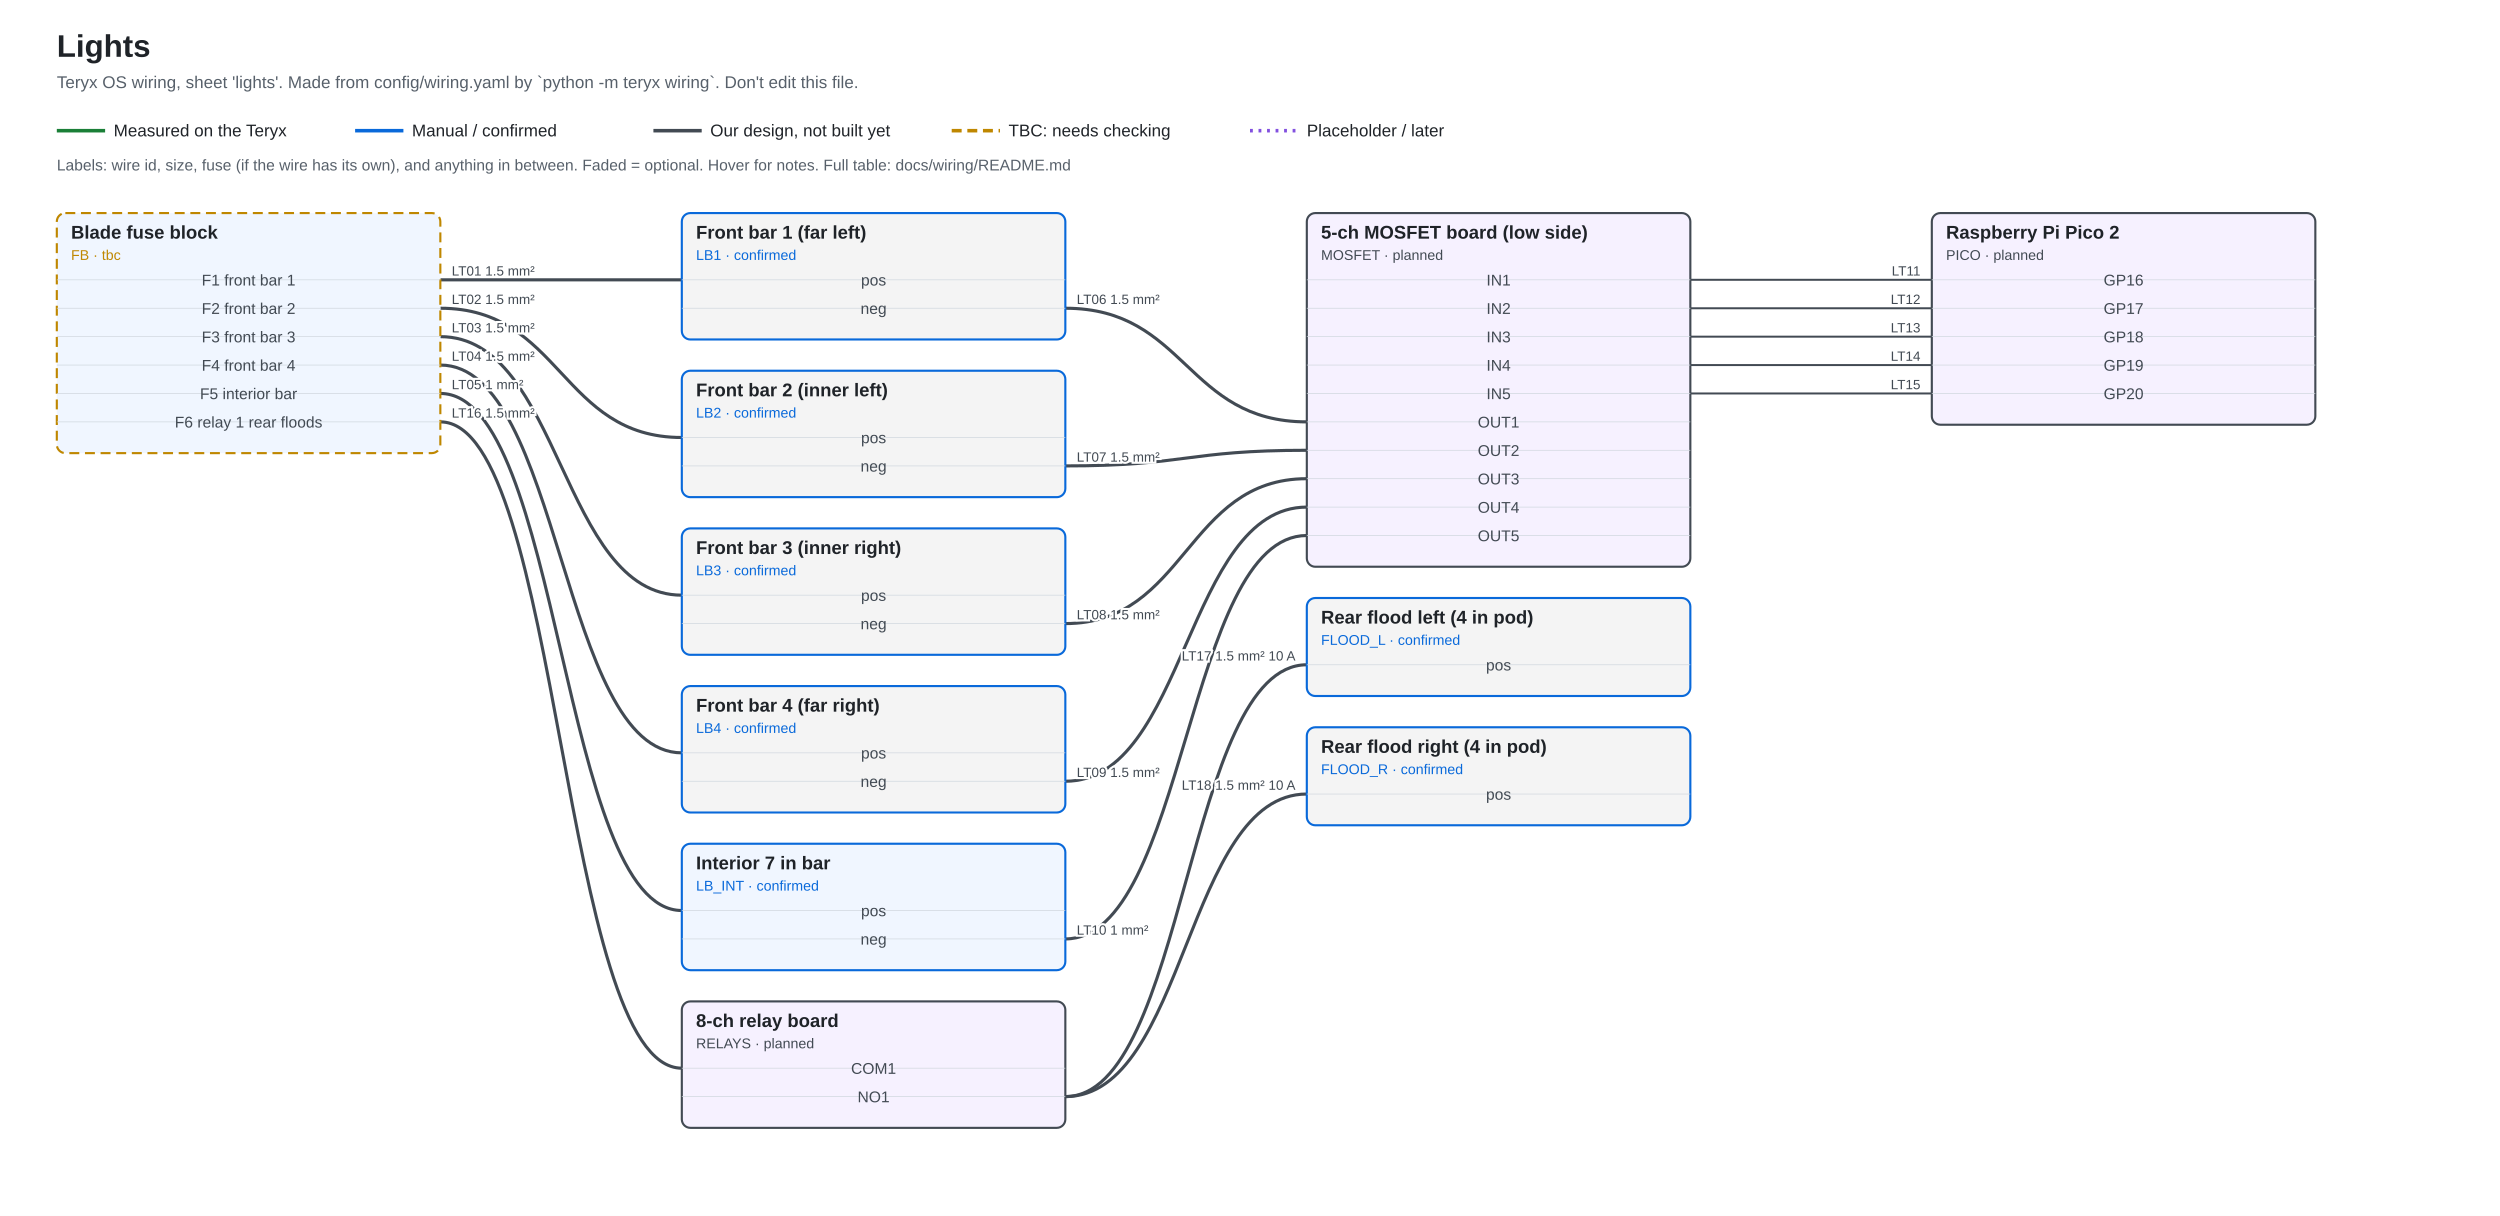
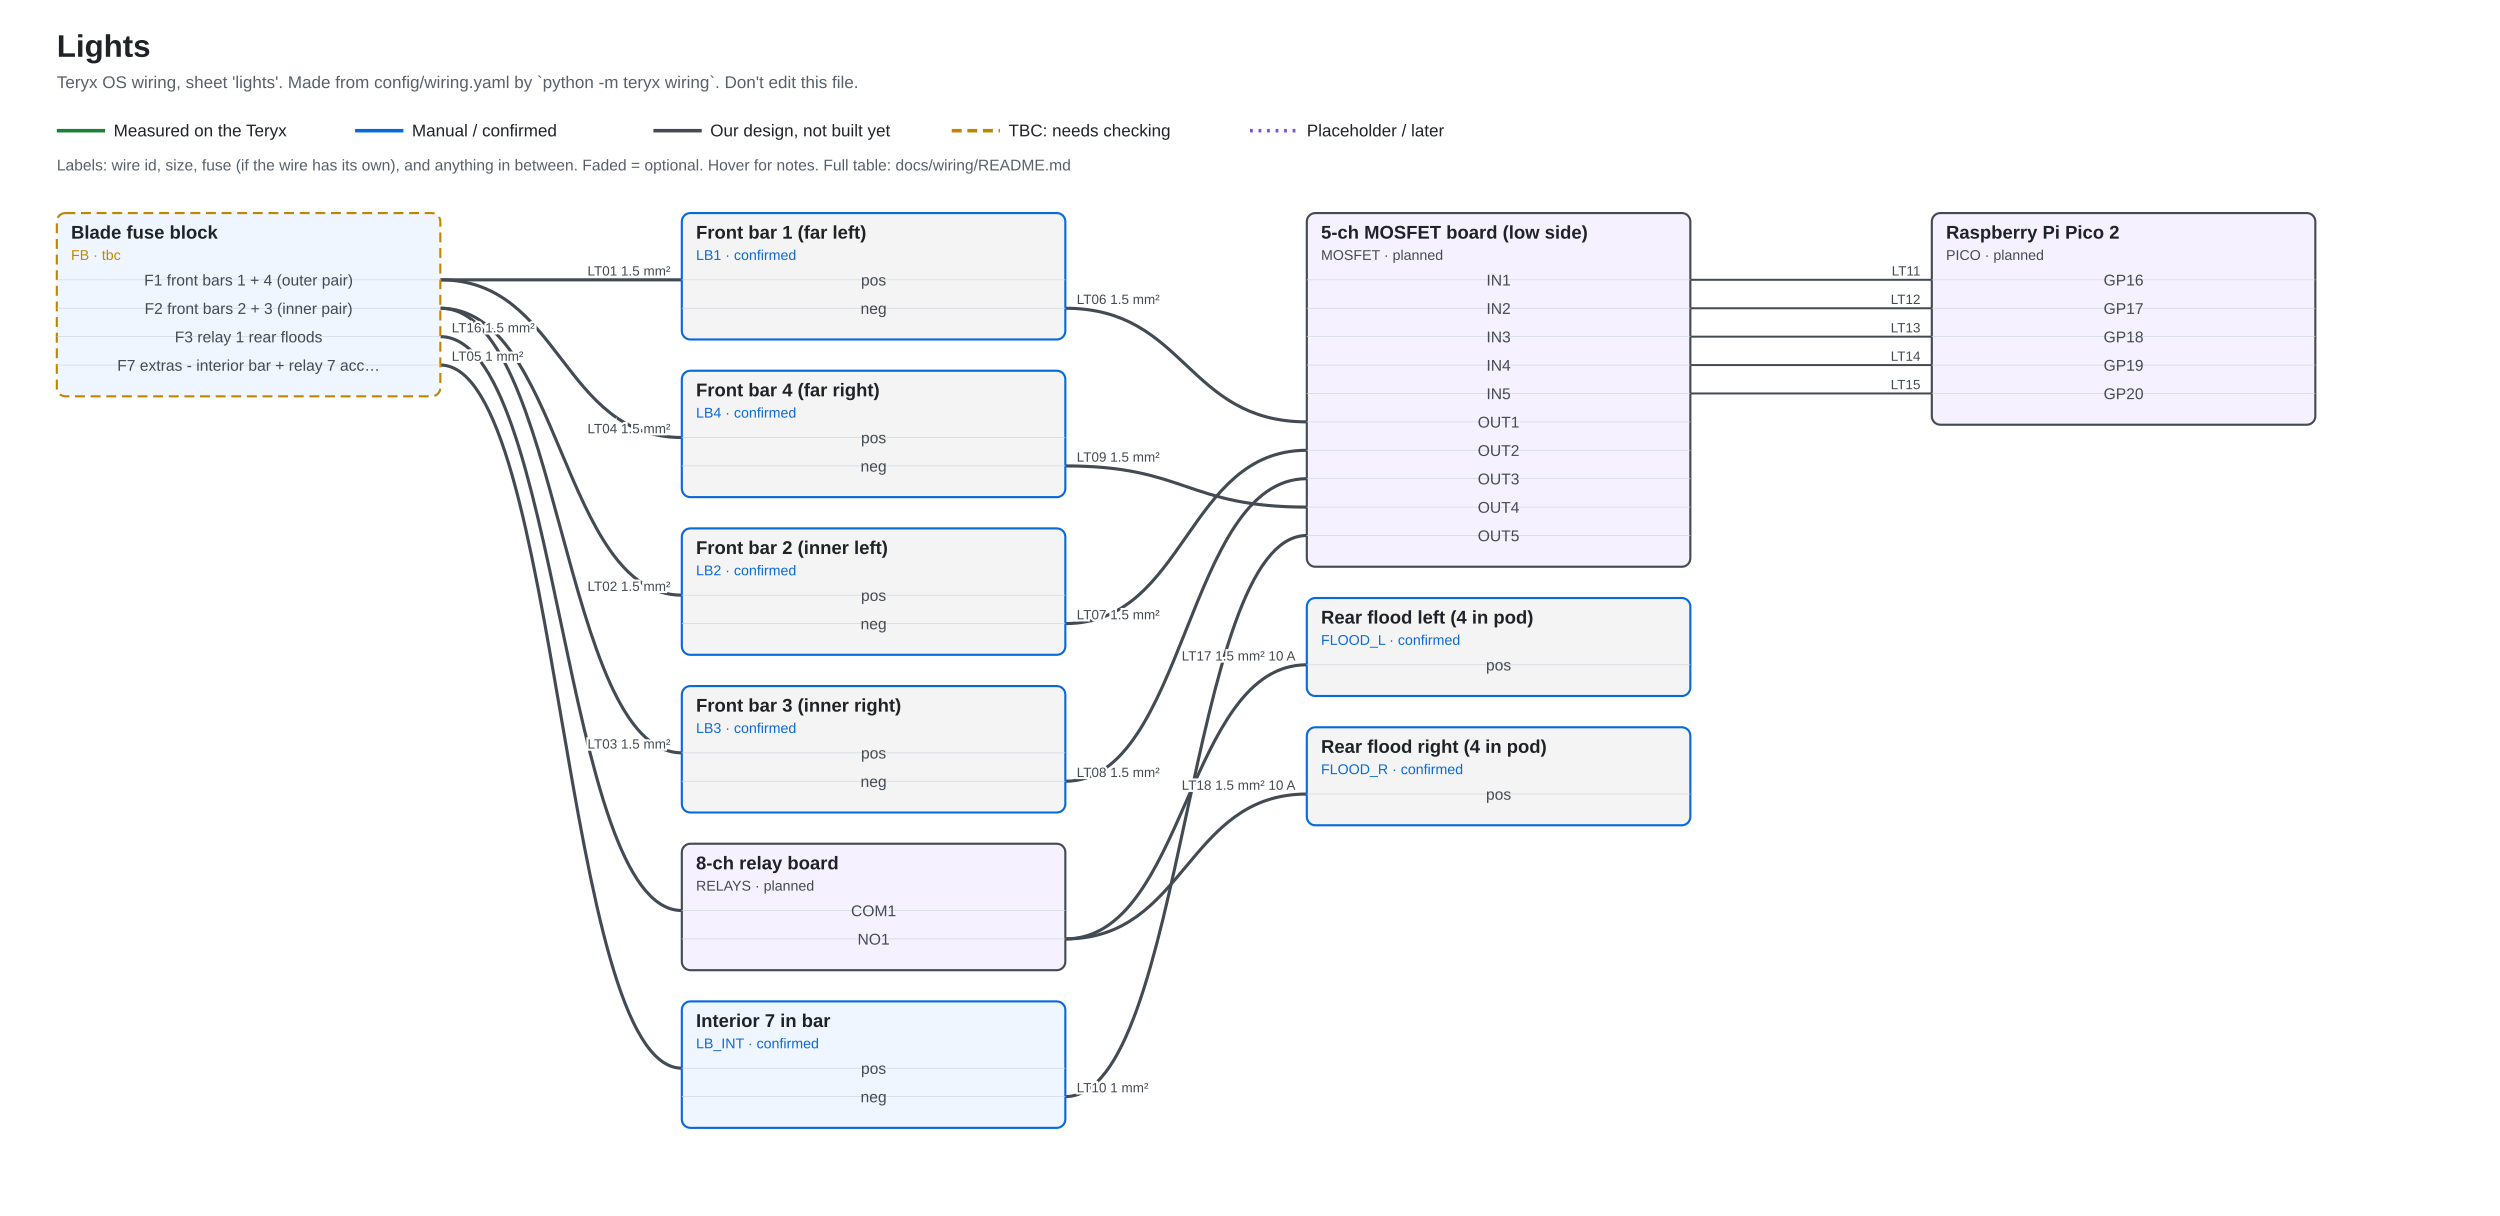
<svg xmlns="http://www.w3.org/2000/svg" viewBox="0 0 1760 856" width="1760" height="856" font-family="Arial, Helvetica, sans-serif" data-sheet="lights">
  <rect width="1760" height="856" fill="#ffffff" />
  <text x="40" y="40" font-size="22" text-anchor="start" font-weight="bold" fill="#1f2328">Lights</text>
  <text x="40" y="62" font-size="12" text-anchor="start" font-weight="normal" fill="#57606a">Teryx OS wiring, sheet 'lights'. Made from config/wiring.yaml by `python -m teryx wiring`. Don't edit this file.</text>
  <line x1="40" y1="92" x2="74" y2="92" stroke="#1a7f37" stroke-width="2.5" />
  <text x="80" y="96" font-size="12" text-anchor="start" font-weight="normal" fill="#1f2328">Measured on the Teryx</text>
  <line x1="250" y1="92" x2="284" y2="92" stroke="#0969da" stroke-width="2.5" />
  <text x="290" y="96" font-size="12" text-anchor="start" font-weight="normal" fill="#1f2328">Manual / confirmed</text>
  <line x1="460" y1="92" x2="494" y2="92" stroke="#424a53" stroke-width="2.5" />
  <text x="500" y="96" font-size="12" text-anchor="start" font-weight="normal" fill="#1f2328">Our design, not built yet</text>
  <line x1="670" y1="92" x2="704" y2="92" stroke="#bf8700" stroke-width="2.5" stroke-dasharray="7 4" />
  <text x="710" y="96" font-size="12" text-anchor="start" font-weight="normal" fill="#1f2328">TBC: needs checking</text>
  <line x1="880" y1="92" x2="914" y2="92" stroke="#8250df" stroke-width="2.5" stroke-dasharray="2 4" />
  <text x="920" y="96" font-size="12" text-anchor="start" font-weight="normal" fill="#1f2328">Placeholder / later</text>
  <text x="40" y="120" font-size="11" text-anchor="start" font-weight="normal" fill="#57606a">Labels: wire id, size, fuse (if the wire has its own), and anything in between. Faded = optional. Hover for notes. Full table: docs/wiring/README.md</text>
  <g data-wire="LT01" data-from="FB.F1" data-to="LB1.pos" data-status="planned">
    <path d="M310,197 C395,197 395,197 480,197" fill="none" stroke="#424a53" stroke-width="2.2" />
  </g>
  <g data-wire="LT02" data-from="FB.F2" data-to="LB2.pos" data-status="planned">
-     <path d="M310,217 C395,217 395,308 480,308" fill="none" stroke="#424a53" stroke-width="2.2" />
-   </g>
-   <g data-wire="LT03" data-from="FB.F3" data-to="LB3.pos" data-status="planned">
-     <path d="M310,237 C395,237 395,419 480,419" fill="none" stroke="#424a53" stroke-width="2.2" />
-   </g>
-   <g data-wire="LT04" data-from="FB.F4" data-to="LB4.pos" data-status="planned">
-     <path d="M310,257 C395,257 395,530 480,530" fill="none" stroke="#424a53" stroke-width="2.2" />
-   </g>
-   <g data-wire="LT05" data-from="FB.F5" data-to="LB_INT.pos" data-status="planned">
-     <path d="M310,277 C395,277 395,641 480,641" fill="none" stroke="#424a53" stroke-width="2.2" />
+     <path d="M310,217 C395,217 395,419 480,419" fill="none" stroke="#424a53" stroke-width="2.2" />
+   </g>
+   <g data-wire="LT03" data-from="FB.F2" data-to="LB3.pos" data-status="planned">
+     <path d="M310,217 C395,217 395,530 480,530" fill="none" stroke="#424a53" stroke-width="2.2" />
+   </g>
+   <g data-wire="LT04" data-from="FB.F1" data-to="LB4.pos" data-status="planned">
+     <path d="M310,197 C395,197 395,308 480,308" fill="none" stroke="#424a53" stroke-width="2.2" />
+   </g>
+   <g data-wire="LT05" data-from="FB.F7" data-to="LB_INT.pos" data-status="planned">
+     <path d="M310,257 C395,257 395,752 480,752" fill="none" stroke="#424a53" stroke-width="2.2" />
  </g>
  <g data-wire="LT06" data-from="LB1.neg" data-to="MOSFET.OUT1" data-status="planned">
    <path d="M750,217 C835,217 835,297 920,297" fill="none" stroke="#424a53" stroke-width="2.2" />
  </g>
  <g data-wire="LT07" data-from="LB2.neg" data-to="MOSFET.OUT2" data-status="planned">
-     <path d="M750,328 C835,328 835,317 920,317" fill="none" stroke="#424a53" stroke-width="2.2" />
+     <path d="M750,439 C835,439 835,317 920,317" fill="none" stroke="#424a53" stroke-width="2.2" />
  </g>
  <g data-wire="LT08" data-from="LB3.neg" data-to="MOSFET.OUT3" data-status="planned">
-     <path d="M750,439 C835,439 835,337 920,337" fill="none" stroke="#424a53" stroke-width="2.2" />
+     <path d="M750,550 C835,550 835,337 920,337" fill="none" stroke="#424a53" stroke-width="2.2" />
  </g>
  <g data-wire="LT09" data-from="LB4.neg" data-to="MOSFET.OUT4" data-status="planned">
-     <path d="M750,550 C835,550 835,357 920,357" fill="none" stroke="#424a53" stroke-width="2.2" />
+     <path d="M750,328 C835,328 835,357 920,357" fill="none" stroke="#424a53" stroke-width="2.2" />
  </g>
  <g data-wire="LT10" data-from="LB_INT.neg" data-to="MOSFET.OUT5" data-status="planned">
-     <path d="M750,661 C835,661 835,377 920,377" fill="none" stroke="#424a53" stroke-width="2.2" />
+     <path d="M750,772 C835,772 835,377 920,377" fill="none" stroke="#424a53" stroke-width="2.2" />
  </g>
  <g data-wire="LT11" data-from="PICO.GP16" data-to="MOSFET.IN1" data-status="planned">
    <path d="M1360,197 C1275,197 1275,197 1190,197" fill="none" stroke="#424a53" stroke-width="1.4" />
  </g>
  <g data-wire="LT12" data-from="PICO.GP17" data-to="MOSFET.IN2" data-status="planned">
    <path d="M1360,217 C1275,217 1275,217 1190,217" fill="none" stroke="#424a53" stroke-width="1.4" />
  </g>
  <g data-wire="LT13" data-from="PICO.GP18" data-to="MOSFET.IN3" data-status="planned">
    <path d="M1360,237 C1275,237 1275,237 1190,237" fill="none" stroke="#424a53" stroke-width="1.4" />
  </g>
  <g data-wire="LT14" data-from="PICO.GP19" data-to="MOSFET.IN4" data-status="planned">
    <path d="M1360,257 C1275,257 1275,257 1190,257" fill="none" stroke="#424a53" stroke-width="1.4" />
  </g>
  <g data-wire="LT15" data-from="PICO.GP20" data-to="MOSFET.IN5" data-status="planned">
    <path d="M1360,277 C1275,277 1275,277 1190,277" fill="none" stroke="#424a53" stroke-width="1.4" />
  </g>
-   <g data-wire="LT16" data-from="FB.F6" data-to="RELAYS.COM1" data-status="planned">
-     <path d="M310,297 C395,297 395,752 480,752" fill="none" stroke="#424a53" stroke-width="2.2" />
+   <g data-wire="LT16" data-from="FB.F3" data-to="RELAYS.COM1" data-status="planned">
+     <path d="M310,237 C395,237 395,641 480,641" fill="none" stroke="#424a53" stroke-width="2.2" />
  </g>
  <g data-wire="LT17" data-from="RELAYS.NO1" data-to="FLOOD_L.pos" data-status="planned">
-     <path d="M750,772 C835,772 835,468 920,468" fill="none" stroke="#424a53" stroke-width="2.2" />
+     <path d="M750,661 C835,661 835,468 920,468" fill="none" stroke="#424a53" stroke-width="2.2" />
  </g>
  <g data-wire="LT18" data-from="RELAYS.NO1" data-to="FLOOD_R.pos" data-status="planned">
-     <path d="M750,772 C835,772 835,559 920,559" fill="none" stroke="#424a53" stroke-width="2.2" />
+     <path d="M750,661 C835,661 835,559 920,559" fill="none" stroke="#424a53" stroke-width="2.2" />
  </g>
  <g data-device="FB" data-status="tbc">
-     <rect x="40" y="150" width="270" height="169" rx="6" fill="#f0f6ff" stroke="#bf8700" stroke-width="1.5" stroke-dasharray="7 4" />
+     <rect x="40" y="150" width="270" height="129" rx="6" fill="#f0f6ff" stroke="#bf8700" stroke-width="1.5" stroke-dasharray="7 4" />
    <text x="50" y="168" font-size="13" text-anchor="start" font-weight="bold" fill="#1f2328">Blade fuse block</text>
    <text x="50" y="183" font-size="10" text-anchor="start" font-weight="normal" fill="#bf8700">FB · tbc</text>
    <line x1="40" y1="197" x2="310" y2="197" stroke="#d0d7de" stroke-width="0.5" />
-     <text x="175" y="201" font-size="11" text-anchor="middle" font-weight="normal" fill="#424a53">F1  front bar 1</text>
+     <text x="175" y="201" font-size="11" text-anchor="middle" font-weight="normal" fill="#424a53">F1  front bars 1 + 4 (outer pair)</text>
    <line x1="40" y1="217" x2="310" y2="217" stroke="#d0d7de" stroke-width="0.5" />
-     <text x="175" y="221" font-size="11" text-anchor="middle" font-weight="normal" fill="#424a53">F2  front bar 2</text>
+     <text x="175" y="221" font-size="11" text-anchor="middle" font-weight="normal" fill="#424a53">F2  front bars 2 + 3 (inner pair)</text>
    <line x1="40" y1="237" x2="310" y2="237" stroke="#d0d7de" stroke-width="0.5" />
-     <text x="175" y="241" font-size="11" text-anchor="middle" font-weight="normal" fill="#424a53">F3  front bar 3</text>
+     <text x="175" y="241" font-size="11" text-anchor="middle" font-weight="normal" fill="#424a53">F3  relay 1 rear floods</text>
    <line x1="40" y1="257" x2="310" y2="257" stroke="#d0d7de" stroke-width="0.5" />
-     <text x="175" y="261" font-size="11" text-anchor="middle" font-weight="normal" fill="#424a53">F4  front bar 4</text>
-     <line x1="40" y1="277" x2="310" y2="277" stroke="#d0d7de" stroke-width="0.5" />
-     <text x="175" y="281" font-size="11" text-anchor="middle" font-weight="normal" fill="#424a53">F5  interior bar</text>
-     <line x1="40" y1="297" x2="310" y2="297" stroke="#d0d7de" stroke-width="0.5" />
-     <text x="175" y="301" font-size="11" text-anchor="middle" font-weight="normal" fill="#424a53">F6  relay 1 rear floods</text>
+     <text x="175" y="261" font-size="11" text-anchor="middle" font-weight="normal" fill="#424a53">F7  extras - interior bar + relay 7 acc…</text>
  </g>
  <g data-device="LB1" data-status="confirmed">
    <rect x="480" y="150" width="270" height="89" rx="6" fill="#f4f4f4" stroke="#0969da" stroke-width="1.5" />
    <text x="490" y="168" font-size="13" text-anchor="start" font-weight="bold" fill="#1f2328">Front bar 1 (far left)</text>
    <text x="490" y="183" font-size="10" text-anchor="start" font-weight="normal" fill="#0969da">LB1 · confirmed</text>
    <line x1="480" y1="197" x2="750" y2="197" stroke="#d0d7de" stroke-width="0.5" />
    <text x="615" y="201" font-size="11" text-anchor="middle" font-weight="normal" fill="#424a53">pos</text>
    <line x1="480" y1="217" x2="750" y2="217" stroke="#d0d7de" stroke-width="0.5" />
    <text x="615" y="221" font-size="11" text-anchor="middle" font-weight="normal" fill="#424a53">neg</text>
  </g>
-   <g data-device="LB2" data-status="confirmed">
+   <g data-device="LB4" data-status="confirmed">
    <rect x="480" y="261" width="270" height="89" rx="6" fill="#f4f4f4" stroke="#0969da" stroke-width="1.5" />
-     <text x="490" y="279" font-size="13" text-anchor="start" font-weight="bold" fill="#1f2328">Front bar 2 (inner left)</text>
-     <text x="490" y="294" font-size="10" text-anchor="start" font-weight="normal" fill="#0969da">LB2 · confirmed</text>
+     <text x="490" y="279" font-size="13" text-anchor="start" font-weight="bold" fill="#1f2328">Front bar 4 (far right)</text>
+     <text x="490" y="294" font-size="10" text-anchor="start" font-weight="normal" fill="#0969da">LB4 · confirmed</text>
    <line x1="480" y1="308" x2="750" y2="308" stroke="#d0d7de" stroke-width="0.5" />
    <text x="615" y="312" font-size="11" text-anchor="middle" font-weight="normal" fill="#424a53">pos</text>
    <line x1="480" y1="328" x2="750" y2="328" stroke="#d0d7de" stroke-width="0.5" />
    <text x="615" y="332" font-size="11" text-anchor="middle" font-weight="normal" fill="#424a53">neg</text>
  </g>
-   <g data-device="LB3" data-status="confirmed">
+   <g data-device="LB2" data-status="confirmed">
    <rect x="480" y="372" width="270" height="89" rx="6" fill="#f4f4f4" stroke="#0969da" stroke-width="1.5" />
-     <text x="490" y="390" font-size="13" text-anchor="start" font-weight="bold" fill="#1f2328">Front bar 3 (inner right)</text>
-     <text x="490" y="405" font-size="10" text-anchor="start" font-weight="normal" fill="#0969da">LB3 · confirmed</text>
+     <text x="490" y="390" font-size="13" text-anchor="start" font-weight="bold" fill="#1f2328">Front bar 2 (inner left)</text>
+     <text x="490" y="405" font-size="10" text-anchor="start" font-weight="normal" fill="#0969da">LB2 · confirmed</text>
    <line x1="480" y1="419" x2="750" y2="419" stroke="#d0d7de" stroke-width="0.5" />
    <text x="615" y="423" font-size="11" text-anchor="middle" font-weight="normal" fill="#424a53">pos</text>
    <line x1="480" y1="439" x2="750" y2="439" stroke="#d0d7de" stroke-width="0.5" />
    <text x="615" y="443" font-size="11" text-anchor="middle" font-weight="normal" fill="#424a53">neg</text>
  </g>
-   <g data-device="LB4" data-status="confirmed">
+   <g data-device="LB3" data-status="confirmed">
    <rect x="480" y="483" width="270" height="89" rx="6" fill="#f4f4f4" stroke="#0969da" stroke-width="1.5" />
-     <text x="490" y="501" font-size="13" text-anchor="start" font-weight="bold" fill="#1f2328">Front bar 4 (far right)</text>
-     <text x="490" y="516" font-size="10" text-anchor="start" font-weight="normal" fill="#0969da">LB4 · confirmed</text>
+     <text x="490" y="501" font-size="13" text-anchor="start" font-weight="bold" fill="#1f2328">Front bar 3 (inner right)</text>
+     <text x="490" y="516" font-size="10" text-anchor="start" font-weight="normal" fill="#0969da">LB3 · confirmed</text>
    <line x1="480" y1="530" x2="750" y2="530" stroke="#d0d7de" stroke-width="0.5" />
    <text x="615" y="534" font-size="11" text-anchor="middle" font-weight="normal" fill="#424a53">pos</text>
    <line x1="480" y1="550" x2="750" y2="550" stroke="#d0d7de" stroke-width="0.5" />
    <text x="615" y="554" font-size="11" text-anchor="middle" font-weight="normal" fill="#424a53">neg</text>
  </g>
+   <g data-device="RELAYS" data-status="planned">
+     <rect x="480" y="594" width="270" height="89" rx="6" fill="#f6f1ff" stroke="#424a53" stroke-width="1.5" />
+     <text x="490" y="612" font-size="13" text-anchor="start" font-weight="bold" fill="#1f2328">8-ch relay board</text>
+     <text x="490" y="627" font-size="10" text-anchor="start" font-weight="normal" fill="#424a53">RELAYS · planned</text>
+     <line x1="480" y1="641" x2="750" y2="641" stroke="#d0d7de" stroke-width="0.5" />
+     <text x="615" y="645" font-size="11" text-anchor="middle" font-weight="normal" fill="#424a53">COM1</text>
+     <line x1="480" y1="661" x2="750" y2="661" stroke="#d0d7de" stroke-width="0.5" />
+     <text x="615" y="665" font-size="11" text-anchor="middle" font-weight="normal" fill="#424a53">NO1</text>
+   </g>
  <g data-device="LB_INT" data-status="confirmed">
-     <rect x="480" y="594" width="270" height="89" rx="6" fill="#f0f6ff" stroke="#0969da" stroke-width="1.5" />
-     <text x="490" y="612" font-size="13" text-anchor="start" font-weight="bold" fill="#1f2328">Interior 7 in bar</text>
-     <text x="490" y="627" font-size="10" text-anchor="start" font-weight="normal" fill="#0969da">LB_INT · confirmed</text>
-     <line x1="480" y1="641" x2="750" y2="641" stroke="#d0d7de" stroke-width="0.5" />
-     <text x="615" y="645" font-size="11" text-anchor="middle" font-weight="normal" fill="#424a53">pos</text>
-     <line x1="480" y1="661" x2="750" y2="661" stroke="#d0d7de" stroke-width="0.5" />
-     <text x="615" y="665" font-size="11" text-anchor="middle" font-weight="normal" fill="#424a53">neg</text>
-   </g>
-   <g data-device="RELAYS" data-status="planned">
-     <rect x="480" y="705" width="270" height="89" rx="6" fill="#f6f1ff" stroke="#424a53" stroke-width="1.5" />
-     <text x="490" y="723" font-size="13" text-anchor="start" font-weight="bold" fill="#1f2328">8-ch relay board</text>
-     <text x="490" y="738" font-size="10" text-anchor="start" font-weight="normal" fill="#424a53">RELAYS · planned</text>
+     <rect x="480" y="705" width="270" height="89" rx="6" fill="#f0f6ff" stroke="#0969da" stroke-width="1.5" />
+     <text x="490" y="723" font-size="13" text-anchor="start" font-weight="bold" fill="#1f2328">Interior 7 in bar</text>
+     <text x="490" y="738" font-size="10" text-anchor="start" font-weight="normal" fill="#0969da">LB_INT · confirmed</text>
    <line x1="480" y1="752" x2="750" y2="752" stroke="#d0d7de" stroke-width="0.5" />
-     <text x="615" y="756" font-size="11" text-anchor="middle" font-weight="normal" fill="#424a53">COM1</text>
+     <text x="615" y="756" font-size="11" text-anchor="middle" font-weight="normal" fill="#424a53">pos</text>
    <line x1="480" y1="772" x2="750" y2="772" stroke="#d0d7de" stroke-width="0.5" />
-     <text x="615" y="776" font-size="11" text-anchor="middle" font-weight="normal" fill="#424a53">NO1</text>
+     <text x="615" y="776" font-size="11" text-anchor="middle" font-weight="normal" fill="#424a53">neg</text>
  </g>
  <g data-device="MOSFET" data-status="planned">
    <rect x="920" y="150" width="270" height="249" rx="6" fill="#f6f1ff" stroke="#424a53" stroke-width="1.5" />
    <text x="930" y="168" font-size="13" text-anchor="start" font-weight="bold" fill="#1f2328">5-ch MOSFET board (low side)</text>
    <text x="930" y="183" font-size="10" text-anchor="start" font-weight="normal" fill="#424a53">MOSFET · planned</text>
    <line x1="920" y1="197" x2="1190" y2="197" stroke="#d0d7de" stroke-width="0.5" />
    <text x="1055" y="201" font-size="11" text-anchor="middle" font-weight="normal" fill="#424a53">IN1</text>
    <line x1="920" y1="217" x2="1190" y2="217" stroke="#d0d7de" stroke-width="0.5" />
    <text x="1055" y="221" font-size="11" text-anchor="middle" font-weight="normal" fill="#424a53">IN2</text>
    <line x1="920" y1="237" x2="1190" y2="237" stroke="#d0d7de" stroke-width="0.5" />
    <text x="1055" y="241" font-size="11" text-anchor="middle" font-weight="normal" fill="#424a53">IN3</text>
    <line x1="920" y1="257" x2="1190" y2="257" stroke="#d0d7de" stroke-width="0.5" />
    <text x="1055" y="261" font-size="11" text-anchor="middle" font-weight="normal" fill="#424a53">IN4</text>
    <line x1="920" y1="277" x2="1190" y2="277" stroke="#d0d7de" stroke-width="0.5" />
    <text x="1055" y="281" font-size="11" text-anchor="middle" font-weight="normal" fill="#424a53">IN5</text>
    <line x1="920" y1="297" x2="1190" y2="297" stroke="#d0d7de" stroke-width="0.5" />
    <text x="1055" y="301" font-size="11" text-anchor="middle" font-weight="normal" fill="#424a53">OUT1</text>
    <line x1="920" y1="317" x2="1190" y2="317" stroke="#d0d7de" stroke-width="0.5" />
    <text x="1055" y="321" font-size="11" text-anchor="middle" font-weight="normal" fill="#424a53">OUT2</text>
    <line x1="920" y1="337" x2="1190" y2="337" stroke="#d0d7de" stroke-width="0.5" />
    <text x="1055" y="341" font-size="11" text-anchor="middle" font-weight="normal" fill="#424a53">OUT3</text>
    <line x1="920" y1="357" x2="1190" y2="357" stroke="#d0d7de" stroke-width="0.5" />
    <text x="1055" y="361" font-size="11" text-anchor="middle" font-weight="normal" fill="#424a53">OUT4</text>
    <line x1="920" y1="377" x2="1190" y2="377" stroke="#d0d7de" stroke-width="0.5" />
    <text x="1055" y="381" font-size="11" text-anchor="middle" font-weight="normal" fill="#424a53">OUT5</text>
  </g>
  <g data-device="FLOOD_L" data-status="confirmed">
    <rect x="920" y="421" width="270" height="69" rx="6" fill="#f4f4f4" stroke="#0969da" stroke-width="1.5" />
    <text x="930" y="439" font-size="13" text-anchor="start" font-weight="bold" fill="#1f2328">Rear flood left (4 in pod)</text>
    <text x="930" y="454" font-size="10" text-anchor="start" font-weight="normal" fill="#0969da">FLOOD_L · confirmed</text>
    <line x1="920" y1="468" x2="1190" y2="468" stroke="#d0d7de" stroke-width="0.5" />
    <text x="1055" y="472" font-size="11" text-anchor="middle" font-weight="normal" fill="#424a53">pos</text>
  </g>
  <g data-device="FLOOD_R" data-status="confirmed">
    <rect x="920" y="512" width="270" height="69" rx="6" fill="#f4f4f4" stroke="#0969da" stroke-width="1.5" />
    <text x="930" y="530" font-size="13" text-anchor="start" font-weight="bold" fill="#1f2328">Rear flood right (4 in pod)</text>
    <text x="930" y="545" font-size="10" text-anchor="start" font-weight="normal" fill="#0969da">FLOOD_R · confirmed</text>
    <line x1="920" y1="559" x2="1190" y2="559" stroke="#d0d7de" stroke-width="0.5" />
    <text x="1055" y="563" font-size="11" text-anchor="middle" font-weight="normal" fill="#424a53">pos</text>
  </g>
  <g data-device="PICO" data-status="planned">
    <rect x="1360" y="150" width="270" height="149" rx="6" fill="#f6f1ff" stroke="#424a53" stroke-width="1.5" />
    <text x="1370" y="168" font-size="13" text-anchor="start" font-weight="bold" fill="#1f2328">Raspberry Pi Pico 2</text>
    <text x="1370" y="183" font-size="10" text-anchor="start" font-weight="normal" fill="#424a53">PICO · planned</text>
    <line x1="1360" y1="197" x2="1630" y2="197" stroke="#d0d7de" stroke-width="0.5" />
    <text x="1495" y="201" font-size="11" text-anchor="middle" font-weight="normal" fill="#424a53">GP16</text>
    <line x1="1360" y1="217" x2="1630" y2="217" stroke="#d0d7de" stroke-width="0.5" />
    <text x="1495" y="221" font-size="11" text-anchor="middle" font-weight="normal" fill="#424a53">GP17</text>
    <line x1="1360" y1="237" x2="1630" y2="237" stroke="#d0d7de" stroke-width="0.5" />
    <text x="1495" y="241" font-size="11" text-anchor="middle" font-weight="normal" fill="#424a53">GP18</text>
    <line x1="1360" y1="257" x2="1630" y2="257" stroke="#d0d7de" stroke-width="0.5" />
    <text x="1495" y="261" font-size="11" text-anchor="middle" font-weight="normal" fill="#424a53">GP19</text>
    <line x1="1360" y1="277" x2="1630" y2="277" stroke="#d0d7de" stroke-width="0.5" />
    <text x="1495" y="281" font-size="11" text-anchor="middle" font-weight="normal" fill="#424a53">GP20</text>
  </g>
-   <text x="318" y="194" font-size="9.5" text-anchor="start" font-weight="normal" fill="#424a53" stroke="#ffffff" stroke-width="3" paint-order="stroke">LT01  1.5 mm²</text>
-   <text x="318" y="214" font-size="9.5" text-anchor="start" font-weight="normal" fill="#424a53" stroke="#ffffff" stroke-width="3" paint-order="stroke">LT02  1.5 mm²</text>
-   <text x="318" y="234" font-size="9.5" text-anchor="start" font-weight="normal" fill="#424a53" stroke="#ffffff" stroke-width="3" paint-order="stroke">LT03  1.5 mm²</text>
-   <text x="318" y="254" font-size="9.5" text-anchor="start" font-weight="normal" fill="#424a53" stroke="#ffffff" stroke-width="3" paint-order="stroke">LT04  1.5 mm²</text>
-   <text x="318" y="274" font-size="9.5" text-anchor="start" font-weight="normal" fill="#424a53" stroke="#ffffff" stroke-width="3" paint-order="stroke">LT05  1 mm²</text>
+   <text x="472" y="194" font-size="9.5" text-anchor="end" font-weight="normal" fill="#424a53" stroke="#ffffff" stroke-width="3" paint-order="stroke">LT01  1.5 mm²</text>
+   <text x="472" y="416" font-size="9.5" text-anchor="end" font-weight="normal" fill="#424a53" stroke="#ffffff" stroke-width="3" paint-order="stroke">LT02  1.5 mm²</text>
+   <text x="472" y="527" font-size="9.5" text-anchor="end" font-weight="normal" fill="#424a53" stroke="#ffffff" stroke-width="3" paint-order="stroke">LT03  1.5 mm²</text>
+   <text x="472" y="305" font-size="9.5" text-anchor="end" font-weight="normal" fill="#424a53" stroke="#ffffff" stroke-width="3" paint-order="stroke">LT04  1.5 mm²</text>
+   <text x="318" y="254" font-size="9.5" text-anchor="start" font-weight="normal" fill="#424a53" stroke="#ffffff" stroke-width="3" paint-order="stroke">LT05  1 mm²</text>
  <text x="758" y="214" font-size="9.5" text-anchor="start" font-weight="normal" fill="#424a53" stroke="#ffffff" stroke-width="3" paint-order="stroke">LT06  1.5 mm²</text>
-   <text x="758" y="325" font-size="9.5" text-anchor="start" font-weight="normal" fill="#424a53" stroke="#ffffff" stroke-width="3" paint-order="stroke">LT07  1.5 mm²</text>
-   <text x="758" y="436" font-size="9.5" text-anchor="start" font-weight="normal" fill="#424a53" stroke="#ffffff" stroke-width="3" paint-order="stroke">LT08  1.5 mm²</text>
-   <text x="758" y="547" font-size="9.5" text-anchor="start" font-weight="normal" fill="#424a53" stroke="#ffffff" stroke-width="3" paint-order="stroke">LT09  1.5 mm²</text>
-   <text x="758" y="658" font-size="9.5" text-anchor="start" font-weight="normal" fill="#424a53" stroke="#ffffff" stroke-width="3" paint-order="stroke">LT10  1 mm²</text>
+   <text x="758" y="436" font-size="9.5" text-anchor="start" font-weight="normal" fill="#424a53" stroke="#ffffff" stroke-width="3" paint-order="stroke">LT07  1.5 mm²</text>
+   <text x="758" y="547" font-size="9.5" text-anchor="start" font-weight="normal" fill="#424a53" stroke="#ffffff" stroke-width="3" paint-order="stroke">LT08  1.5 mm²</text>
+   <text x="758" y="325" font-size="9.5" text-anchor="start" font-weight="normal" fill="#424a53" stroke="#ffffff" stroke-width="3" paint-order="stroke">LT09  1.5 mm²</text>
+   <text x="758" y="769" font-size="9.5" text-anchor="start" font-weight="normal" fill="#424a53" stroke="#ffffff" stroke-width="3" paint-order="stroke">LT10  1 mm²</text>
  <text x="1352" y="194" font-size="9.5" text-anchor="end" font-weight="normal" fill="#424a53" stroke="#ffffff" stroke-width="3" paint-order="stroke">LT11</text>
  <text x="1352" y="214" font-size="9.5" text-anchor="end" font-weight="normal" fill="#424a53" stroke="#ffffff" stroke-width="3" paint-order="stroke">LT12</text>
  <text x="1352" y="234" font-size="9.5" text-anchor="end" font-weight="normal" fill="#424a53" stroke="#ffffff" stroke-width="3" paint-order="stroke">LT13</text>
  <text x="1352" y="254" font-size="9.5" text-anchor="end" font-weight="normal" fill="#424a53" stroke="#ffffff" stroke-width="3" paint-order="stroke">LT14</text>
  <text x="1352" y="274" font-size="9.5" text-anchor="end" font-weight="normal" fill="#424a53" stroke="#ffffff" stroke-width="3" paint-order="stroke">LT15</text>
-   <text x="318" y="294" font-size="9.5" text-anchor="start" font-weight="normal" fill="#424a53" stroke="#ffffff" stroke-width="3" paint-order="stroke">LT16  1.5 mm²</text>
+   <text x="318" y="234" font-size="9.5" text-anchor="start" font-weight="normal" fill="#424a53" stroke="#ffffff" stroke-width="3" paint-order="stroke">LT16  1.5 mm²</text>
  <text x="912" y="465" font-size="9.5" text-anchor="end" font-weight="normal" fill="#424a53" stroke="#ffffff" stroke-width="3" paint-order="stroke">LT17  1.5 mm²  10 A</text>
  <text x="912" y="556" font-size="9.5" text-anchor="end" font-weight="normal" fill="#424a53" stroke="#ffffff" stroke-width="3" paint-order="stroke">LT18  1.5 mm²  10 A</text>
</svg>
